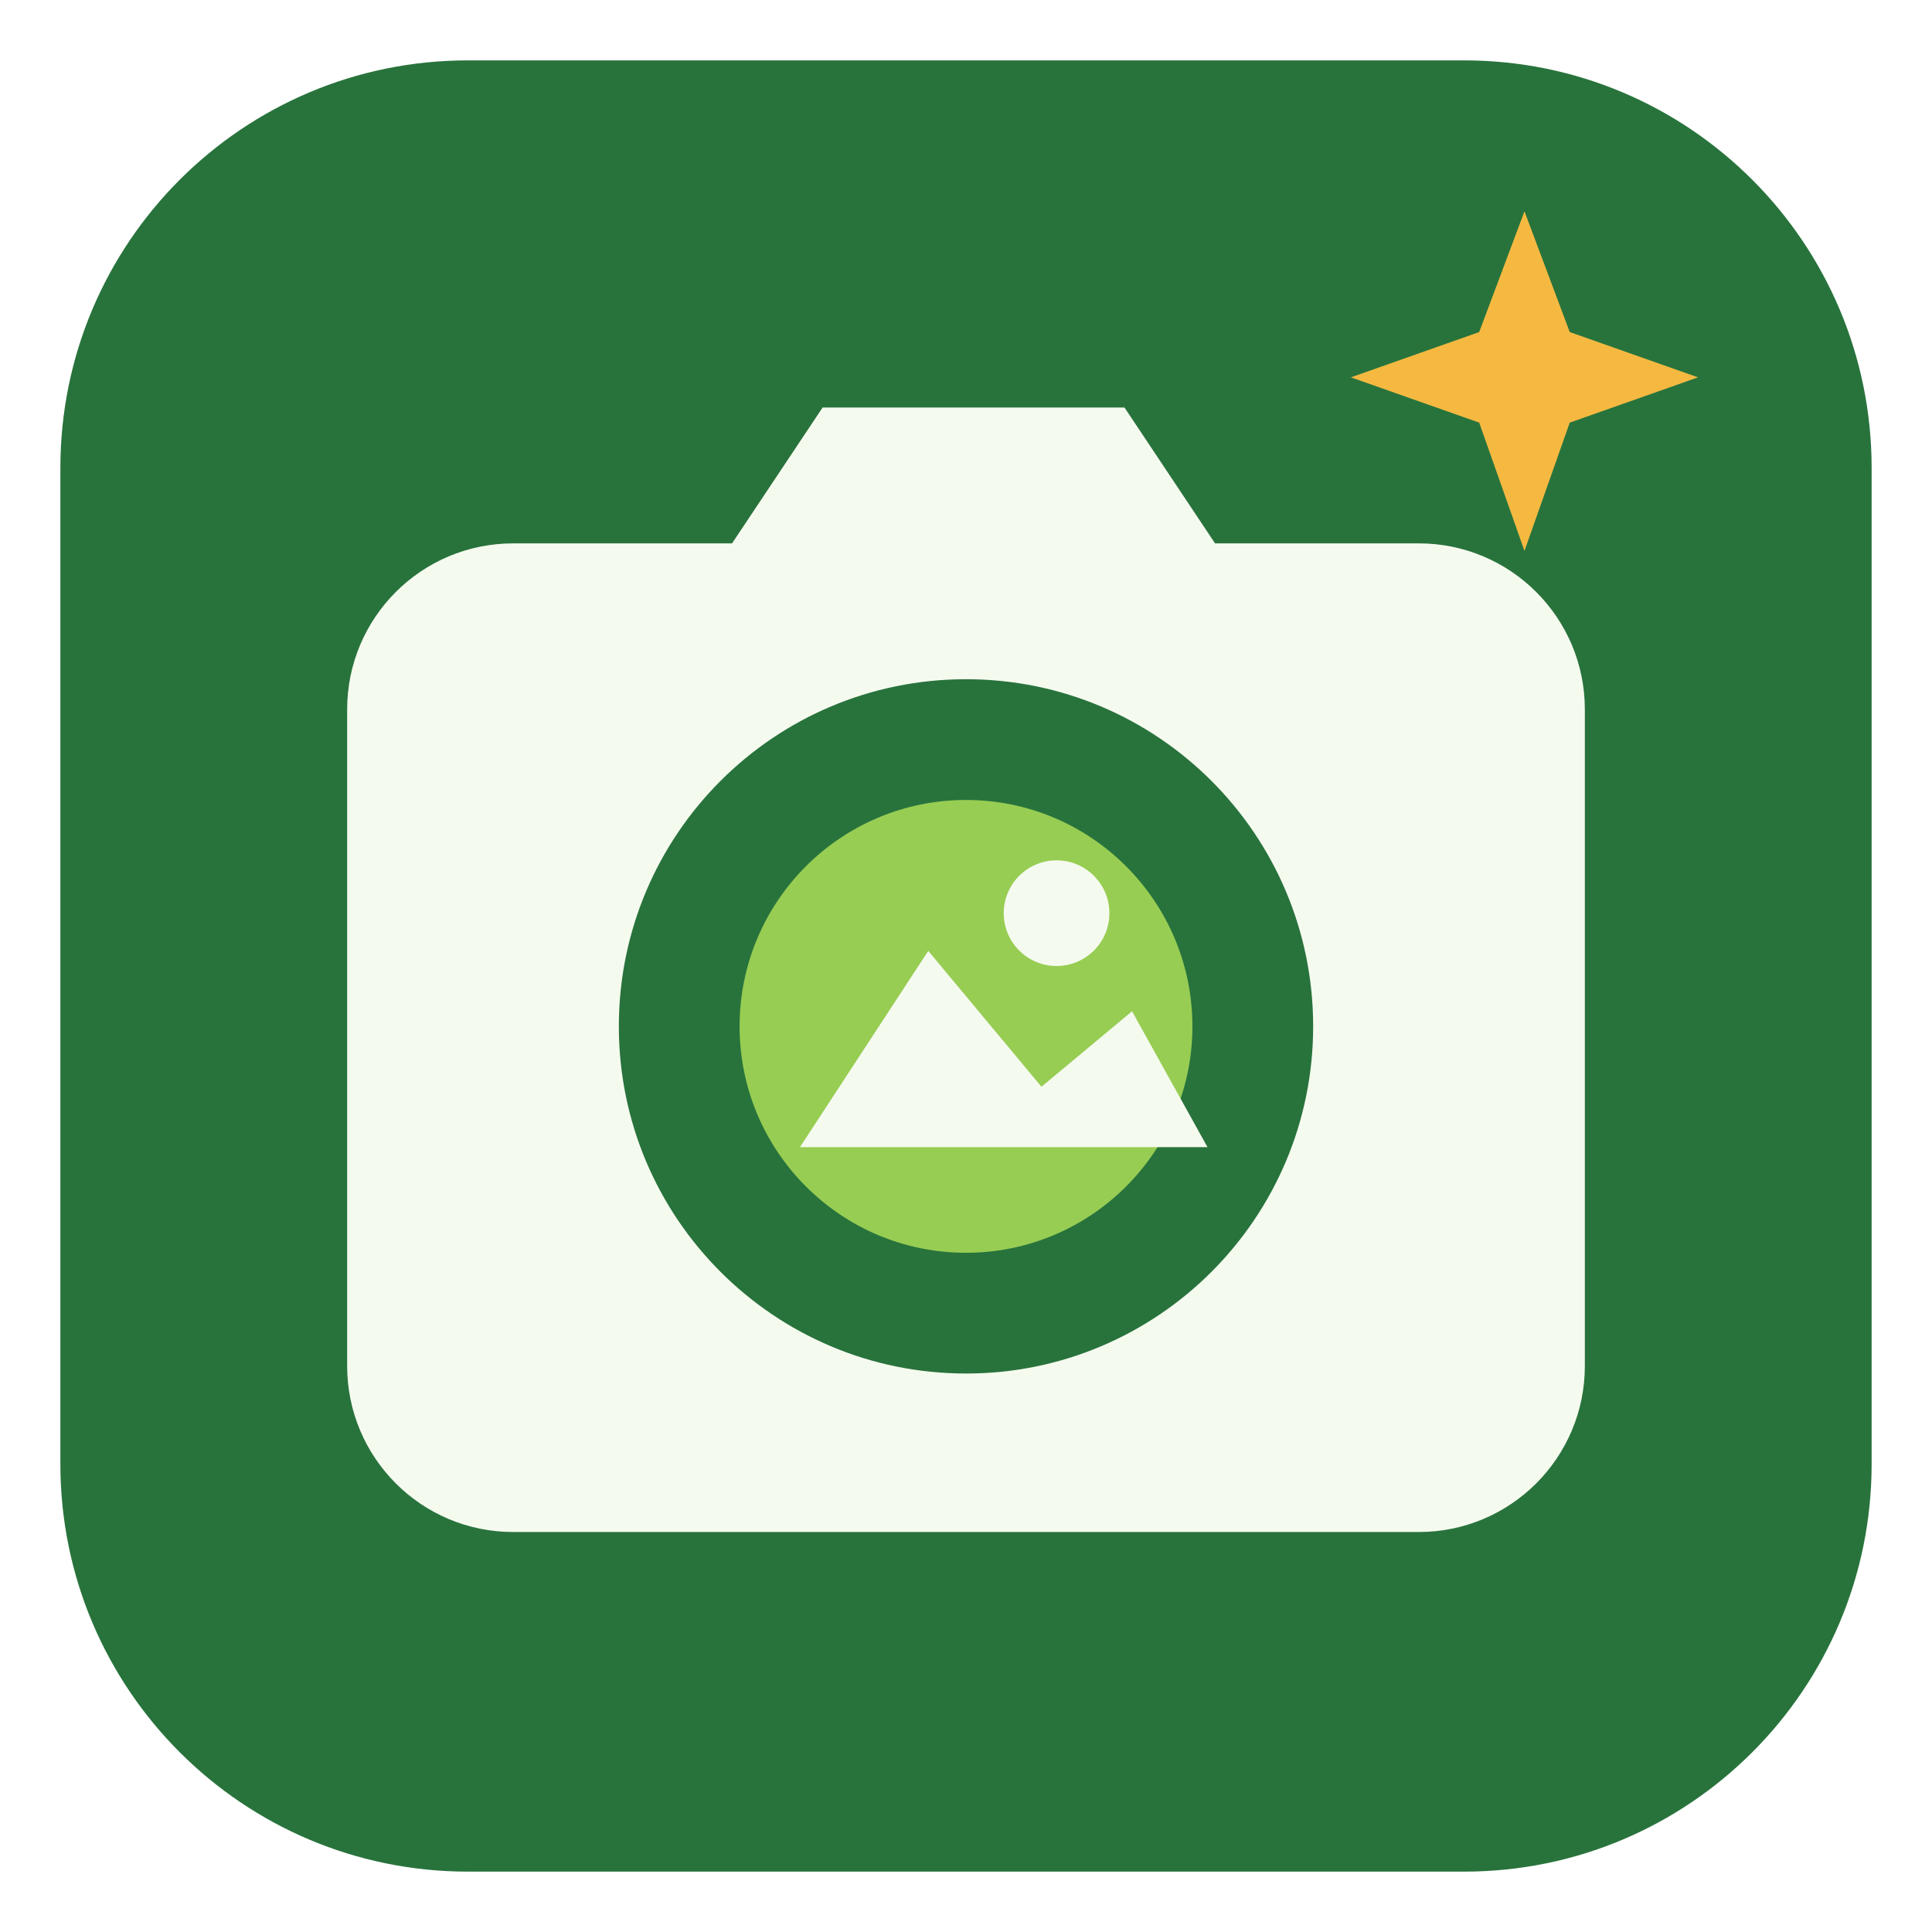
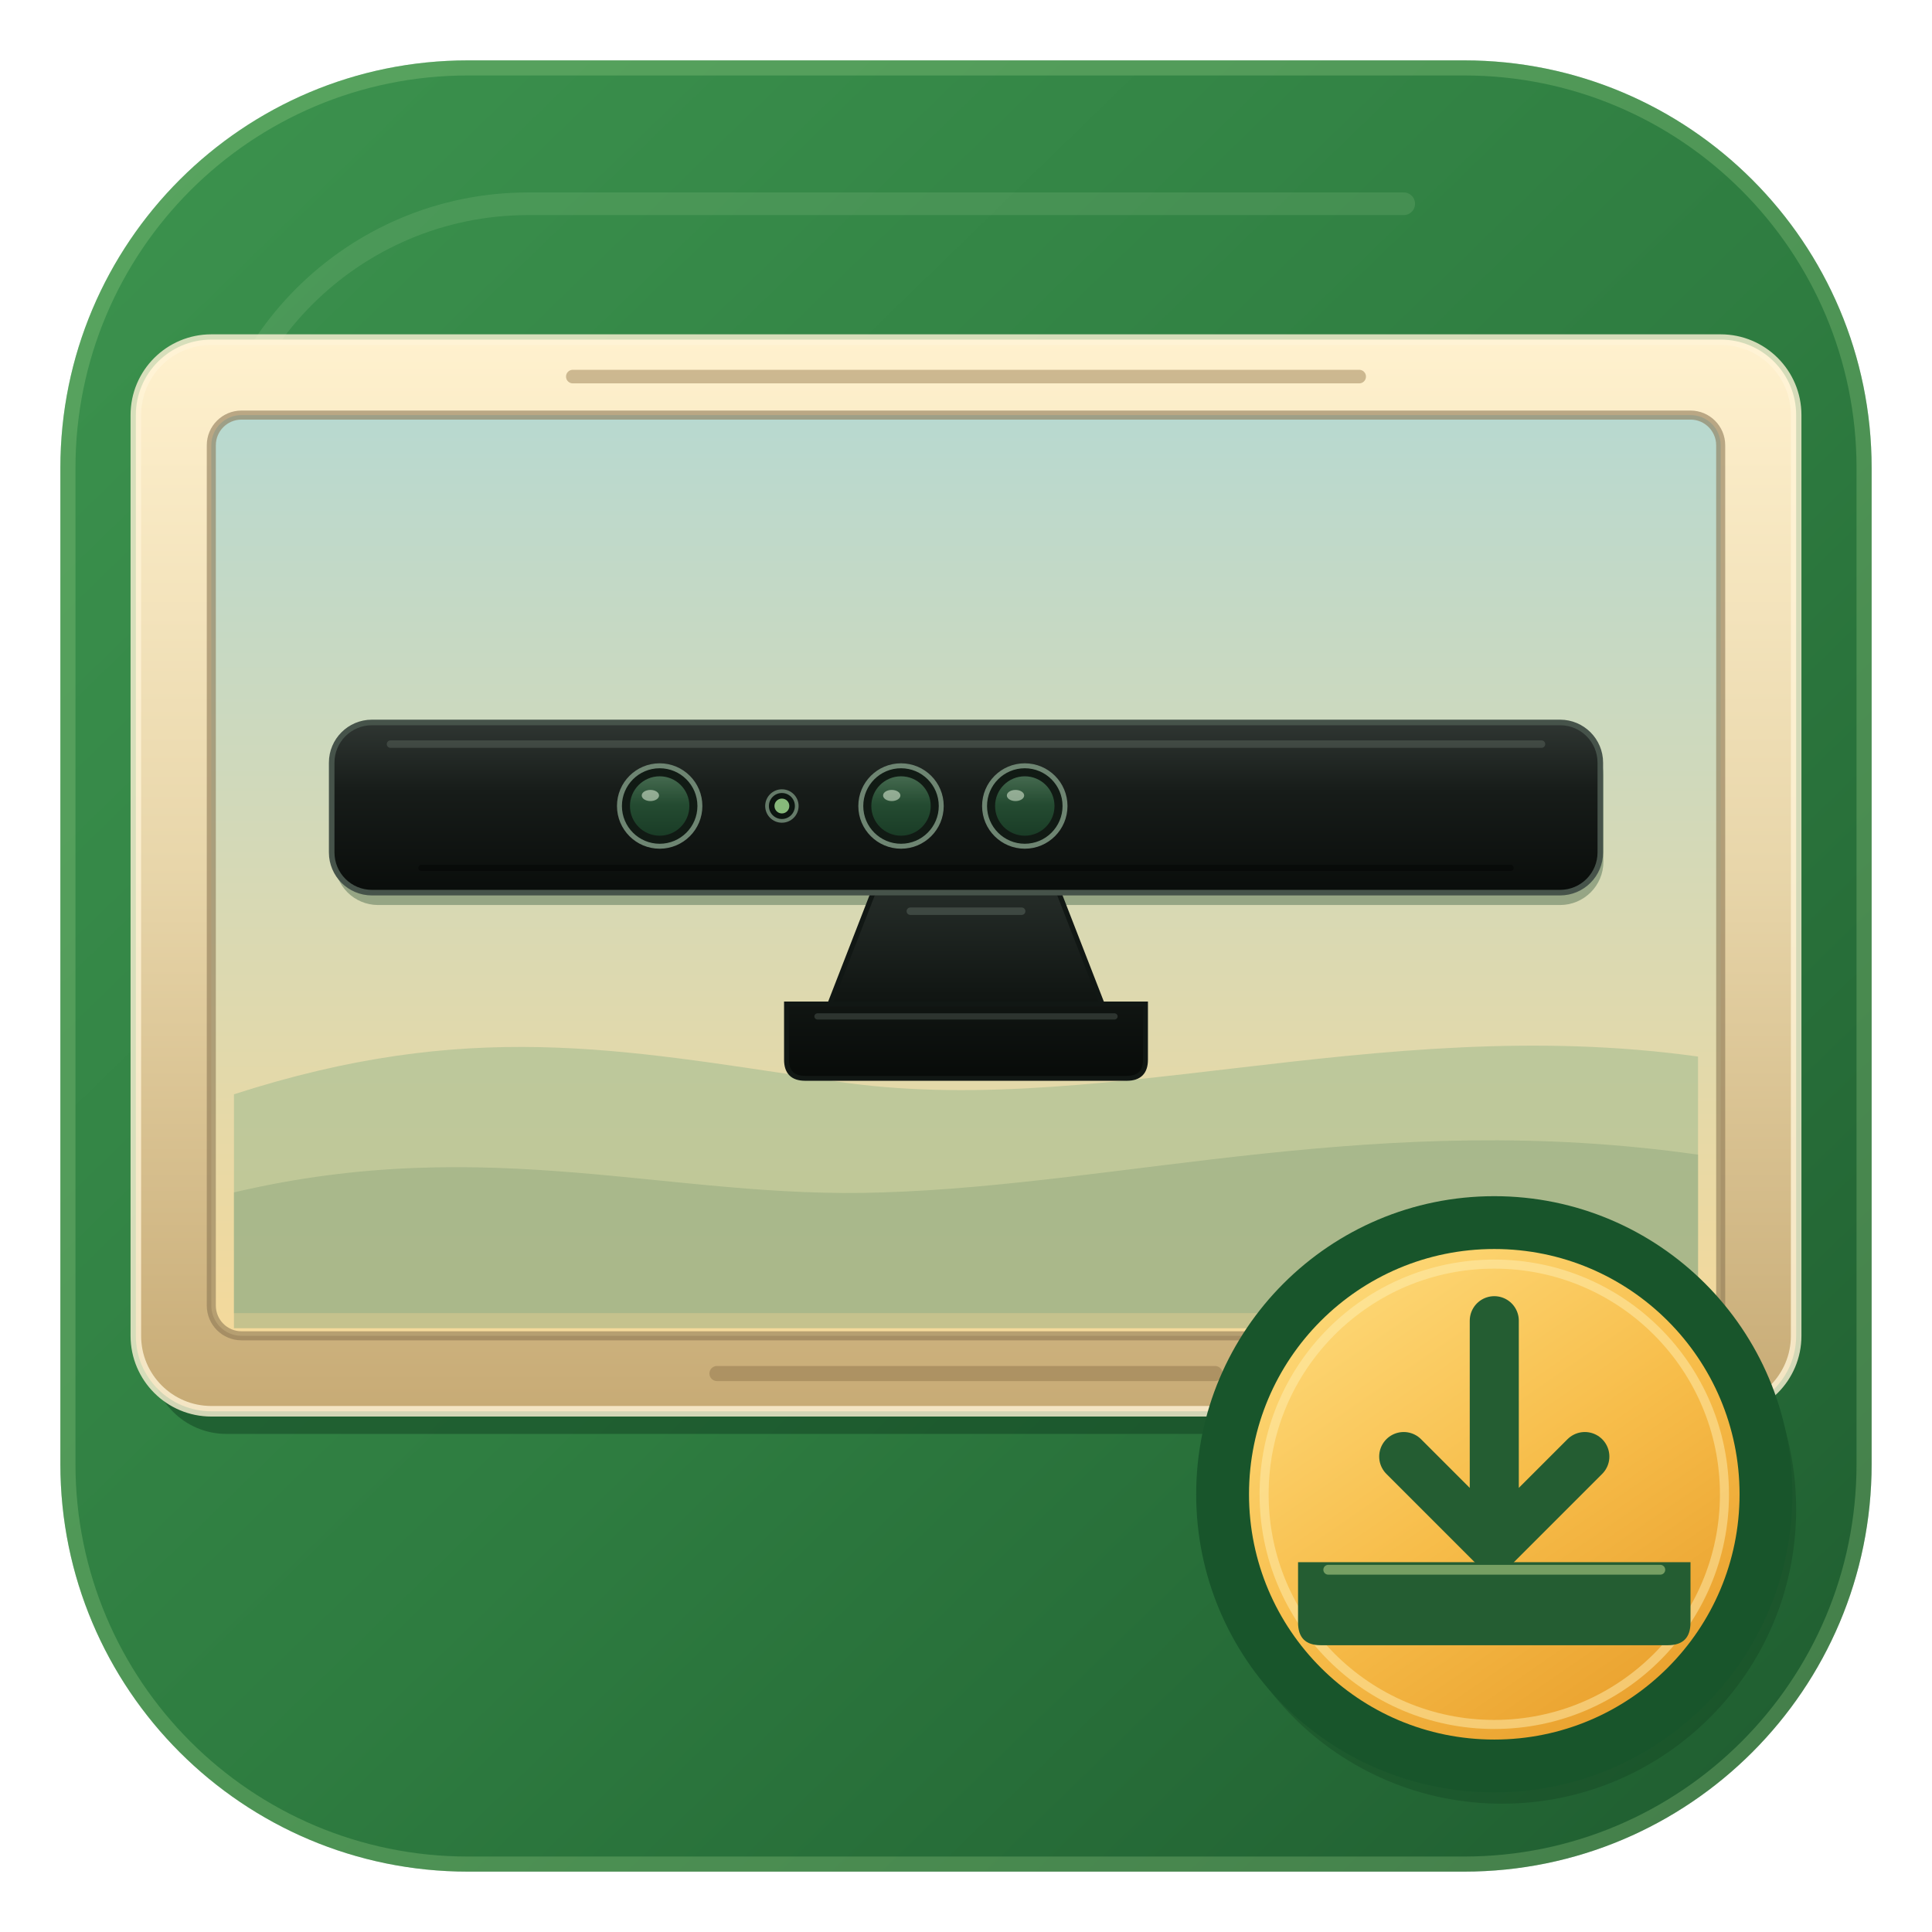
<svg xmlns="http://www.w3.org/2000/svg" width="256" height="256" viewBox="0 0 256 256">
-   <rect x="8" y="8" width="240" height="240" rx="54" fill="#28733c" />
-   <path d="M68 72h29l12-18h40l12 18h27a22 22 0 0 1 22 22v87a22 22 0 0 1-22 22H68a22 22 0 0 1-22-22V94a22 22 0 0 1 22-22z" fill="#f5faef" />
-   <circle cx="128" cy="136" r="46" fill="#28733c" />
-   <circle cx="128" cy="136" r="30" fill="#97cd53" />
-   <path d="M106 152l17-26 15 18 12-10 10 18z" fill="#f5faef" />
-   <circle cx="140" cy="121" r="7" fill="#f5faef" />
-   <path d="M202 28l6 16 17 6-17 6-6 17-6-17-17-6 17-6z" fill="#f5b941" />
+   <defs>
+     <linearGradient id="background" x1="18" y1="22" x2="230" y2="240" gradientUnits="userSpaceOnUse">
+       <stop stop-color="#3b914d" />
+       <stop offset="0.55" stop-color="#2e7c40" />
+       <stop offset="1" stop-color="#205f31" />
+     </linearGradient>
+     <linearGradient id="sensorBody" x1="0" y1="101" x2="0" y2="130" gradientUnits="userSpaceOnUse">
+       <stop stop-color="#303733" />
+       <stop offset="0.4" stop-color="#171c19" />
+       <stop offset="1" stop-color="#090c0a" />
+     </linearGradient>
+     <linearGradient id="sensorGlass" x1="0" y1="108" x2="0" y2="122" gradientUnits="userSpaceOnUse">
+       <stop stop-color="#54785d" />
+       <stop offset="0.48" stop-color="#244b31" />
+       <stop offset="1" stop-color="#163622" />
+     </linearGradient>
+     <linearGradient id="standBody" x1="0" y1="129" x2="0" y2="159" gradientUnits="userSpaceOnUse">
+       <stop stop-color="#252c28" />
+       <stop offset="0.55" stop-color="#111613" />
+       <stop offset="1" stop-color="#080b09" />
+     </linearGradient>
+     <linearGradient id="badge" x1="170" y1="161" x2="221" y2="235" gradientUnits="userSpaceOnUse">
+       <stop stop-color="#ffe084" />
+       <stop offset="0.52" stop-color="#f7bd4a" />
+       <stop offset="1" stop-color="#e69a27" />
+     </linearGradient>
+     <linearGradient id="photoSky" x1="0" y1="0" x2="0" y2="1">
+       <stop stop-color="#b8d9d0" />
+       <stop offset="1" stop-color="#f4d99b" />
+     </linearGradient>
+     <linearGradient id="photoFrame" x1="0" y1="45" x2="0" y2="190" gradientUnits="userSpaceOnUse">
+       <stop stop-color="#fff1ce" />
+       <stop offset="0.48" stop-color="#e8d6aa" />
+       <stop offset="1" stop-color="#c6a973" />
+     </linearGradient>
+   </defs>
+   <rect x="8" y="8" width="240" height="240" rx="54" fill="url(#background)" />
+   <rect x="9" y="9" width="238" height="238" rx="53" fill="none" stroke="#a2d28e" stroke-opacity="0.28" stroke-width="2" />
+   <path d="M28 69a42 42 0 0 1 42-42h116" fill="none" stroke="#d1edb9" stroke-opacity="0.12" stroke-linecap="round" stroke-width="3" />
+   <rect x="20" y="48" width="216" height="142" rx="10" fill="#0a351b" opacity="0.42" />
+   <rect x="18" y="45" width="220" height="142" rx="10" fill="url(#photoFrame)" stroke="#fff4d7" stroke-opacity="0.8" stroke-width="1.4" />
+   <rect x="28" y="55" width="200" height="122" rx="4" fill="url(#photoSky)" stroke="#8b7654" stroke-opacity="0.58" stroke-width="1.2" />
+   <path d="M31 145c31-10 51-6 78-2 35 6 73-9 116-3v34H31z" fill="#a7bd92" opacity="0.62" />
+   <path d="M31 158c34-8 58 1 86 0 32-1 66-11 108-5v23H31z" fill="#8ba37a" opacity="0.44" />
+   <rect x="75" y="49" width="106" height="1.8" rx="0.9" fill="#a48b5e" opacity="0.55" />
+   <rect x="94" y="181" width="68" height="2" rx="1" fill="#967c51" opacity="0.55" />
+   <g transform="translate(23.04 12.5) scale(0.82)">
+     <rect x="26" y="103" width="205" height="28" rx="7" fill="#0a351b" opacity="0.32" />
+     <path d="M113 129h30l7 18h-44z" fill="url(#standBody)" stroke="#111714" stroke-width="0.8" />
+     <path d="M99 147h58v9q0 3-3 3h-52q-3 0-3-3z" fill="url(#standBody)" stroke="#111714" stroke-width="0.8" />
+     <path d="M119 132h18" fill="none" stroke="#68756c" stroke-opacity="0.42" stroke-linecap="round" stroke-width="1.2" />
+     <path d="M104 149h48" fill="none" stroke="#66736a" stroke-opacity="0.35" stroke-linecap="round" stroke-width="1" />
+     <rect x="25.5" y="101.5" width="205" height="27.5" rx="6.5" fill="url(#sensorBody)" stroke="#46534a" stroke-width="0.9" />
+     <path d="M35 105h186" fill="none" stroke="#a7b5a9" stroke-opacity="0.2" stroke-linecap="round" stroke-width="1.2" />
+     <path d="M40 125h176" fill="none" stroke="#000" stroke-opacity="0.38" stroke-linecap="round" stroke-width="1" />
+     <g stroke="#6e8572" stroke-width="0.8">
+       <circle cx="78.5" cy="115" r="6.5" fill="#111a14" />
+       <circle cx="117.5" cy="115" r="6.5" fill="#111a14" />
+       <circle cx="137.5" cy="115" r="6.5" fill="#111a14" />
+     </g>
+     <g fill="url(#sensorGlass)">
+       <circle cx="78.5" cy="115" r="4.8" />
+       <circle cx="117.5" cy="115" r="4.8" />
+       <circle cx="137.5" cy="115" r="4.8" />
+     </g>
+     <g fill="#e0f0d9" fill-opacity="0.56">
+       <ellipse cx="77" cy="113.3" rx="1.4" ry="0.9" />
+       <ellipse cx="116" cy="113.3" rx="1.4" ry="0.9" />
+       <ellipse cx="136" cy="113.3" rx="1.4" ry="0.9" />
+     </g>
+     <circle cx="98.25" cy="115" r="2.4" fill="#0c1510" stroke="#657b69" stroke-width="0.6" />
+     <circle cx="98.25" cy="115" r="1.2" fill="#87b97b" />
+   </g>
+   <circle cx="199" cy="200" r="39" fill="#0c351a" opacity="0.28" />
+   <circle cx="198" cy="198" r="36" fill="url(#badge)" stroke="#18552b" stroke-width="7" />
+   <circle cx="198" cy="198" r="30.5" fill="none" stroke="#fff0b6" stroke-opacity="0.48" stroke-width="1.2" />
+   <path d="M198 175v30m-12-12 12 12 12-12" fill="none" stroke="#245d32" stroke-linecap="round" stroke-linejoin="round" stroke-width="6.5" />
+   <path d="M172 207h52v8q0 3-3 3h-46q-3 0-3-3z" fill="#245d32" />
+   <path d="M176 208h44" fill="none" stroke="#b9d48a" stroke-opacity="0.55" stroke-linecap="round" stroke-width="1.3" />
</svg>
